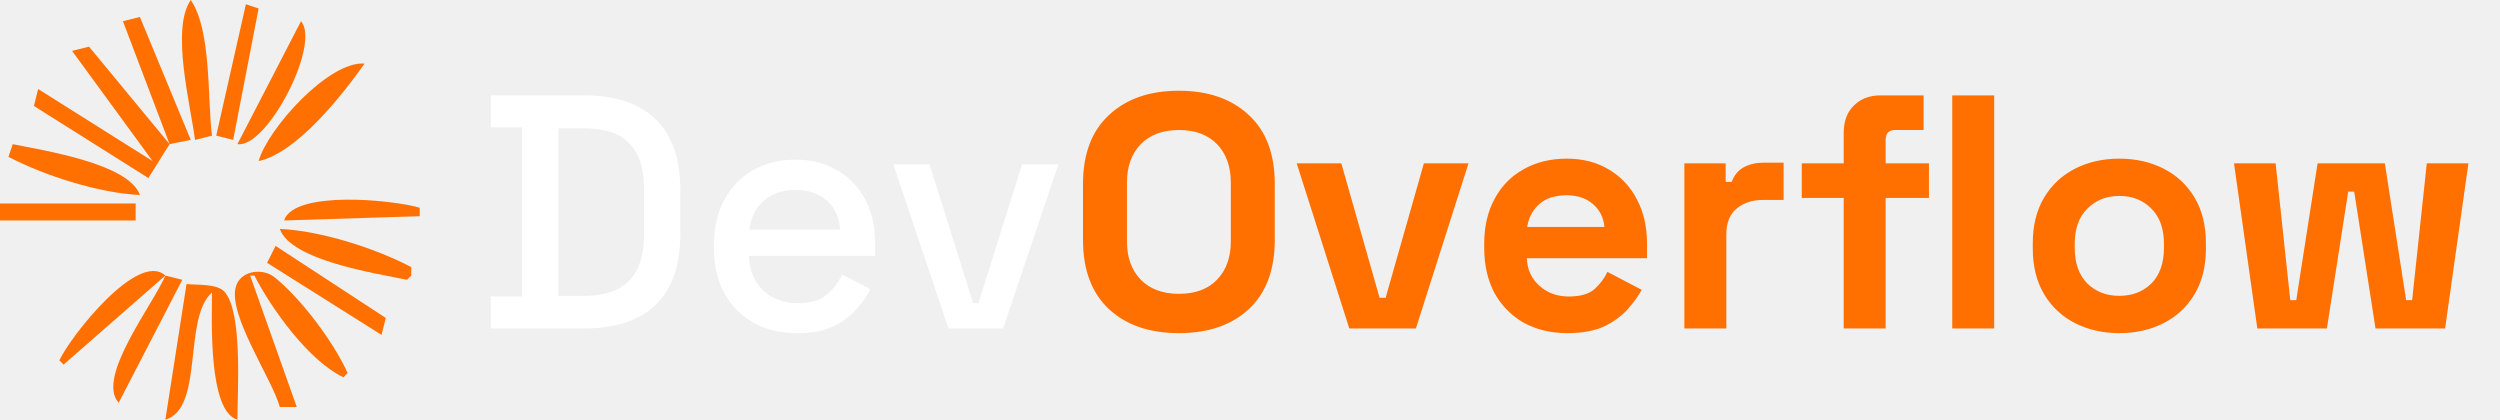
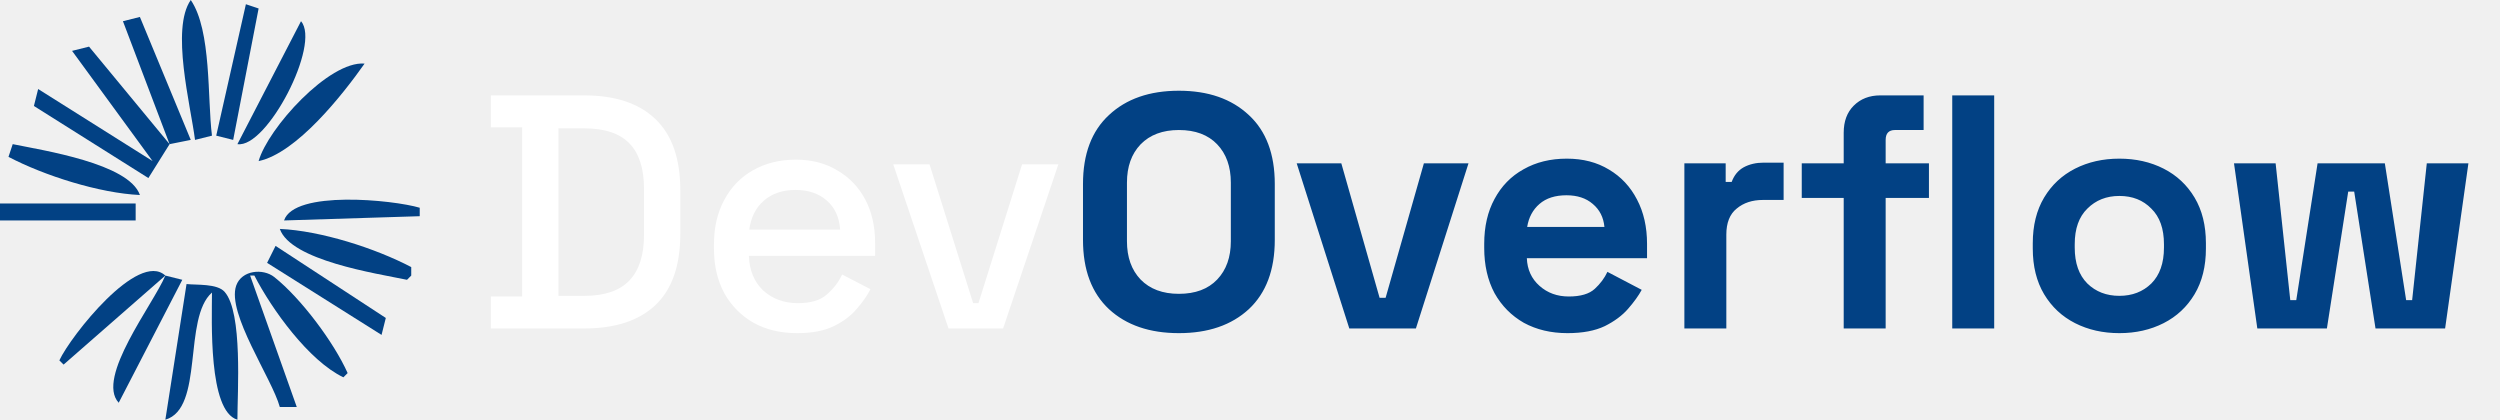
<svg xmlns="http://www.w3.org/2000/svg" width="137" height="23" viewBox="0 0 137 23" fill="none">
-   <path d="M10.454 0C9.351 1.583 10.447 5.769 10.687 7.667L11.616 7.434C11.357 5.389 11.6 1.676 10.454 0Z" fill="#FF7000" />
-   <path d="M13.475 0.232L11.849 7.434L12.778 7.667L14.172 0.465L13.475 0.232Z" fill="#FF7000" />
-   <path d="M6.737 1.162L9.293 7.899L4.879 2.555L3.949 2.788L8.363 8.828L2.091 4.879L1.858 5.808L8.131 9.757L9.293 7.899L10.454 7.667L7.666 0.929L6.737 1.162Z" fill="#FF7000" />
-   <path d="M16.495 1.162L13.01 7.899C14.63 8.144 17.593 2.416 16.495 1.162Z" fill="#FF7000" />
-   <path d="M14.172 8.828C16.262 8.388 18.783 5.184 19.98 3.485C18.03 3.321 14.673 7.044 14.172 8.828Z" fill="#FF7000" />
-   <path d="M0.697 7.899L0.465 8.596C2.43 9.627 5.448 10.585 7.667 10.687C7.065 8.957 2.38 8.247 0.697 7.899Z" fill="#FF7000" />
-   <path d="M0 11.151V12.081H7.434V11.151H0Z" fill="#FF7000" />
-   <path d="M15.566 12.081L23.001 11.848V11.384C21.526 10.948 16.121 10.409 15.566 12.081Z" fill="#FF7000" />
-   <path d="M15.334 12.545C15.937 14.278 20.623 14.985 22.304 15.333L22.536 15.101V14.636C20.558 13.598 17.567 12.643 15.334 12.545Z" fill="#FF7000" />
-   <path d="M15.101 13.475L14.637 14.404L20.909 18.353L21.142 17.424L15.101 13.475Z" fill="#FF7000" />
-   <path d="M3.253 19.748L3.485 19.98L9.061 15.101C7.564 13.726 3.877 18.41 3.253 19.748Z" fill="#FF7000" />
-   <path d="M15.333 22.303H16.263L13.707 15.101H13.94C14.892 16.948 16.925 19.775 18.818 20.677L19.051 20.445C18.299 18.759 16.49 16.343 15.034 15.185C14.413 14.691 13.238 14.803 12.942 15.656C12.418 17.172 14.904 20.735 15.333 22.303Z" fill="#FF7000" />
-   <path d="M9.061 15.101C8.412 16.66 5.234 20.699 6.505 22.071L9.99 15.333L9.061 15.101Z" fill="#FF7000" />
-   <path d="M10.222 15.566L9.061 23C11.195 22.376 10.012 17.441 11.616 16.031C11.616 17.517 11.401 22.53 13.01 23C13.009 21.505 13.312 17.119 12.307 15.991C11.899 15.533 10.788 15.627 10.222 15.566Z" fill="#FF7000" />
+   <path d="M10.454 0C9.351 1.583 10.447 5.769 10.687 7.667L11.616 7.434C11.357 5.389 11.6 1.676 10.454 0Z" fill="#024184" />
+   <path d="M13.475 0.232L11.849 7.434L12.778 7.667L14.172 0.465L13.475 0.232Z" fill="#024184" />
+   <path d="M6.737 1.162L9.293 7.899L4.879 2.555L3.949 2.788L8.363 8.828L2.091 4.879L1.858 5.808L8.131 9.757L9.293 7.899L10.454 7.667L7.666 0.929L6.737 1.162Z" fill="#024184" />
+   <path d="M16.495 1.162L13.01 7.899C14.63 8.144 17.593 2.416 16.495 1.162Z" fill="#024184" />
+   <path d="M14.172 8.828C16.262 8.388 18.783 5.184 19.98 3.485C18.03 3.321 14.673 7.044 14.172 8.828Z" fill="#024184" />
+   <path d="M0.697 7.899L0.465 8.596C2.43 9.627 5.448 10.585 7.667 10.687C7.065 8.957 2.38 8.247 0.697 7.899Z" fill="#024184" />
+   <path d="M0 11.151V12.081H7.434V11.151H0Z" fill="#024184" />
+   <path d="M15.566 12.081L23.001 11.848V11.384C21.526 10.948 16.121 10.409 15.566 12.081Z" fill="#024184" />
+   <path d="M15.334 12.545C15.937 14.278 20.623 14.985 22.304 15.333L22.536 15.101V14.636C20.558 13.598 17.567 12.643 15.334 12.545Z" fill="#024184" />
+   <path d="M15.101 13.475L14.637 14.404L20.909 18.353L21.142 17.424L15.101 13.475Z" fill="#024184" />
+   <path d="M3.253 19.748L3.485 19.98L9.061 15.101C7.564 13.726 3.877 18.41 3.253 19.748Z" fill="#024184" />
+   <path d="M15.333 22.303H16.263L13.707 15.101H13.94C14.892 16.948 16.925 19.775 18.818 20.677L19.051 20.445C18.299 18.759 16.49 16.343 15.034 15.185C14.413 14.691 13.238 14.803 12.942 15.656C12.418 17.172 14.904 20.735 15.333 22.303Z" fill="#024184" />
+   <path d="M9.061 15.101C8.412 16.66 5.234 20.699 6.505 22.071L9.99 15.333L9.061 15.101Z" fill="#024184" />
+   <path d="M10.222 15.566L9.061 23C11.195 22.376 10.012 17.441 11.616 16.031C11.616 17.517 11.401 22.53 13.01 23C13.009 21.505 13.312 17.119 12.307 15.991C11.899 15.533 10.788 15.627 10.222 15.566Z" fill="#024184" />
  <path d="M26.899 18V16.248H28.614V6.979H26.899V5.227H32.008C33.711 5.227 35.012 5.659 35.913 6.523C36.825 7.387 37.281 8.688 37.281 10.428V12.818C37.281 14.557 36.825 15.859 35.913 16.723C35.012 17.574 33.711 18 32.008 18H26.899ZM30.603 16.212H32.026C33.133 16.212 33.954 15.932 34.489 15.373C35.025 14.813 35.292 13.98 35.292 12.873V10.355C35.292 9.236 35.025 8.402 34.489 7.855C33.954 7.307 33.133 7.034 32.026 7.034H30.603V16.212ZM43.686 18.256C42.774 18.256 41.977 18.067 41.296 17.69C40.615 17.3 40.08 16.759 39.69 16.066C39.313 15.36 39.125 14.545 39.125 13.621V13.402C39.125 12.465 39.313 11.65 39.69 10.957C40.067 10.251 40.59 9.71 41.26 9.333C41.941 8.944 42.725 8.749 43.613 8.749C44.477 8.749 45.231 8.944 45.876 9.333C46.533 9.71 47.044 10.239 47.409 10.92C47.773 11.601 47.956 12.398 47.956 13.311V14.022H41.041C41.065 14.813 41.326 15.445 41.825 15.92C42.336 16.382 42.969 16.613 43.723 16.613C44.428 16.613 44.957 16.455 45.31 16.139C45.675 15.823 45.955 15.458 46.15 15.044L47.7 15.847C47.53 16.188 47.281 16.546 46.952 16.923C46.636 17.3 46.217 17.617 45.693 17.872C45.17 18.128 44.501 18.256 43.686 18.256ZM41.059 12.581H46.04C45.991 11.899 45.748 11.37 45.31 10.993C44.872 10.604 44.301 10.409 43.595 10.409C42.889 10.409 42.312 10.604 41.862 10.993C41.424 11.37 41.156 11.899 41.059 12.581ZM51.978 18L48.949 9.004H50.938L53.328 16.613H53.62L56.01 9.004H57.999L54.97 18H51.978Z" fill="white" />
-   <path d="M64.603 18.256C62.998 18.256 61.72 17.817 60.772 16.942C59.823 16.054 59.348 14.789 59.348 13.146V10.081C59.348 8.439 59.823 7.18 60.772 6.304C61.72 5.416 62.998 4.972 64.603 4.972C66.209 4.972 67.486 5.416 68.435 6.304C69.384 7.18 69.858 8.439 69.858 10.081V13.146C69.858 14.789 69.384 16.054 68.435 16.942C67.486 17.817 66.209 18.256 64.603 18.256ZM64.603 16.102C65.504 16.102 66.203 15.841 66.702 15.318C67.201 14.795 67.45 14.095 67.45 13.219V10.008C67.45 9.132 67.201 8.433 66.702 7.91C66.203 7.387 65.504 7.125 64.603 7.125C63.715 7.125 63.016 7.387 62.505 7.91C62.006 8.433 61.757 9.132 61.757 10.008V13.219C61.757 14.095 62.006 14.795 62.505 15.318C63.016 15.841 63.715 16.102 64.603 16.102ZM73.942 18L71.059 8.95H73.504L75.602 16.321H75.931L78.029 8.95H80.474L77.591 18H73.942ZM85.897 18.256C84.997 18.256 84.2 18.067 83.507 17.69C82.825 17.3 82.29 16.759 81.901 16.066C81.524 15.36 81.335 14.533 81.335 13.584V13.365C81.335 12.416 81.524 11.595 81.901 10.902C82.278 10.197 82.807 9.655 83.488 9.278C84.17 8.889 84.96 8.694 85.86 8.694C86.749 8.694 87.521 8.895 88.178 9.296C88.835 9.686 89.346 10.233 89.71 10.938C90.075 11.632 90.258 12.441 90.258 13.365V14.15H83.671C83.695 14.77 83.926 15.275 84.364 15.664C84.802 16.054 85.337 16.248 85.97 16.248C86.615 16.248 87.089 16.108 87.393 15.829C87.697 15.549 87.928 15.239 88.087 14.898L89.966 15.883C89.796 16.2 89.546 16.546 89.218 16.923C88.902 17.288 88.476 17.605 87.941 17.872C87.405 18.128 86.724 18.256 85.897 18.256ZM83.689 12.435H87.922C87.874 11.912 87.661 11.492 87.284 11.176C86.919 10.86 86.438 10.701 85.842 10.701C85.222 10.701 84.729 10.86 84.364 11.176C83.999 11.492 83.774 11.912 83.689 12.435ZM92.304 18V8.95H94.567V9.971H94.895C95.029 9.607 95.248 9.339 95.552 9.169C95.868 8.998 96.233 8.913 96.647 8.913H97.742V10.957H96.61C96.027 10.957 95.546 11.115 95.169 11.431C94.792 11.735 94.603 12.21 94.603 12.854V18H92.304ZM101.035 18V10.847H98.736V8.95H101.035V7.271C101.035 6.651 101.217 6.158 101.582 5.793C101.959 5.416 102.446 5.227 103.042 5.227H105.414V7.125H103.845C103.504 7.125 103.334 7.307 103.334 7.672V8.95H105.706V10.847H103.334V18H101.035ZM106.983 18V5.227H109.282V18H106.983ZM116.14 18.256C115.24 18.256 114.431 18.073 113.713 17.708C112.996 17.343 112.43 16.814 112.016 16.121C111.603 15.427 111.396 14.594 111.396 13.621V13.329C111.396 12.356 111.603 11.522 112.016 10.829C112.43 10.136 112.996 9.607 113.713 9.242C114.431 8.877 115.24 8.694 116.14 8.694C117.04 8.694 117.849 8.877 118.567 9.242C119.285 9.607 119.85 10.136 120.264 10.829C120.677 11.522 120.884 12.356 120.884 13.329V13.621C120.884 14.594 120.677 15.427 120.264 16.121C119.85 16.814 119.285 17.343 118.567 17.708C117.849 18.073 117.04 18.256 116.14 18.256ZM116.14 16.212C116.846 16.212 117.43 15.987 117.892 15.537C118.354 15.075 118.585 14.418 118.585 13.566V13.384C118.585 12.532 118.354 11.881 117.892 11.431C117.442 10.969 116.858 10.738 116.14 10.738C115.435 10.738 114.851 10.969 114.388 11.431C113.926 11.881 113.695 12.532 113.695 13.384V13.566C113.695 14.418 113.926 15.075 114.388 15.537C114.851 15.987 115.435 16.212 116.14 16.212ZM123.701 18L122.423 8.95H124.704L125.507 16.449H125.835L127.003 8.95H130.689L131.857 16.449H132.185L132.988 8.95H135.269L133.992 18H130.178L129.01 10.501H128.682L127.514 18H123.701Z" fill="#FF7000" />
+   <path d="M64.603 18.256C62.998 18.256 61.72 17.817 60.772 16.942C59.823 16.054 59.348 14.789 59.348 13.146V10.081C59.348 8.439 59.823 7.18 60.772 6.304C61.72 5.416 62.998 4.972 64.603 4.972C66.209 4.972 67.486 5.416 68.435 6.304C69.384 7.18 69.858 8.439 69.858 10.081V13.146C69.858 14.789 69.384 16.054 68.435 16.942C67.486 17.817 66.209 18.256 64.603 18.256ZM64.603 16.102C65.504 16.102 66.203 15.841 66.702 15.318C67.201 14.795 67.45 14.095 67.45 13.219V10.008C67.45 9.132 67.201 8.433 66.702 7.91C66.203 7.387 65.504 7.125 64.603 7.125C63.715 7.125 63.016 7.387 62.505 7.91C62.006 8.433 61.757 9.132 61.757 10.008V13.219C61.757 14.095 62.006 14.795 62.505 15.318C63.016 15.841 63.715 16.102 64.603 16.102ZM73.942 18L71.059 8.95H73.504L75.602 16.321H75.931L78.029 8.95H80.474L77.591 18H73.942ZM85.897 18.256C84.997 18.256 84.2 18.067 83.507 17.69C82.825 17.3 82.29 16.759 81.901 16.066C81.524 15.36 81.335 14.533 81.335 13.584V13.365C81.335 12.416 81.524 11.595 81.901 10.902C82.278 10.197 82.807 9.655 83.488 9.278C84.17 8.889 84.96 8.694 85.86 8.694C86.749 8.694 87.521 8.895 88.178 9.296C88.835 9.686 89.346 10.233 89.71 10.938C90.075 11.632 90.258 12.441 90.258 13.365V14.15H83.671C83.695 14.77 83.926 15.275 84.364 15.664C84.802 16.054 85.337 16.248 85.97 16.248C86.615 16.248 87.089 16.108 87.393 15.829C87.697 15.549 87.928 15.239 88.087 14.898L89.966 15.883C89.796 16.2 89.546 16.546 89.218 16.923C88.902 17.288 88.476 17.605 87.941 17.872C87.405 18.128 86.724 18.256 85.897 18.256ZM83.689 12.435H87.922C87.874 11.912 87.661 11.492 87.284 11.176C86.919 10.86 86.438 10.701 85.842 10.701C85.222 10.701 84.729 10.86 84.364 11.176C83.999 11.492 83.774 11.912 83.689 12.435ZM92.304 18V8.95H94.567V9.971H94.895C95.029 9.607 95.248 9.339 95.552 9.169C95.868 8.998 96.233 8.913 96.647 8.913H97.742V10.957H96.61C96.027 10.957 95.546 11.115 95.169 11.431C94.792 11.735 94.603 12.21 94.603 12.854V18H92.304ZM101.035 18V10.847H98.736V8.95H101.035V7.271C101.035 6.651 101.217 6.158 101.582 5.793C101.959 5.416 102.446 5.227 103.042 5.227H105.414V7.125H103.845C103.504 7.125 103.334 7.307 103.334 7.672V8.95H105.706V10.847H103.334V18H101.035ZM106.983 18V5.227H109.282V18H106.983ZM116.14 18.256C115.24 18.256 114.431 18.073 113.713 17.708C112.996 17.343 112.43 16.814 112.016 16.121C111.603 15.427 111.396 14.594 111.396 13.621V13.329C111.396 12.356 111.603 11.522 112.016 10.829C112.43 10.136 112.996 9.607 113.713 9.242C114.431 8.877 115.24 8.694 116.14 8.694C117.04 8.694 117.849 8.877 118.567 9.242C119.285 9.607 119.85 10.136 120.264 10.829C120.677 11.522 120.884 12.356 120.884 13.329V13.621C120.884 14.594 120.677 15.427 120.264 16.121C119.85 16.814 119.285 17.343 118.567 17.708C117.849 18.073 117.04 18.256 116.14 18.256ZM116.14 16.212C116.846 16.212 117.43 15.987 117.892 15.537C118.354 15.075 118.585 14.418 118.585 13.566V13.384C118.585 12.532 118.354 11.881 117.892 11.431C117.442 10.969 116.858 10.738 116.14 10.738C115.435 10.738 114.851 10.969 114.388 11.431C113.926 11.881 113.695 12.532 113.695 13.384V13.566C113.695 14.418 113.926 15.075 114.388 15.537C114.851 15.987 115.435 16.212 116.14 16.212ZM123.701 18L122.423 8.95H124.704L125.507 16.449H125.835L127.003 8.95H130.689L131.857 16.449H132.185L132.988 8.95H135.269L133.992 18H130.178L129.01 10.501H128.682L127.514 18H123.701Z" fill="#024184" />
</svg>
